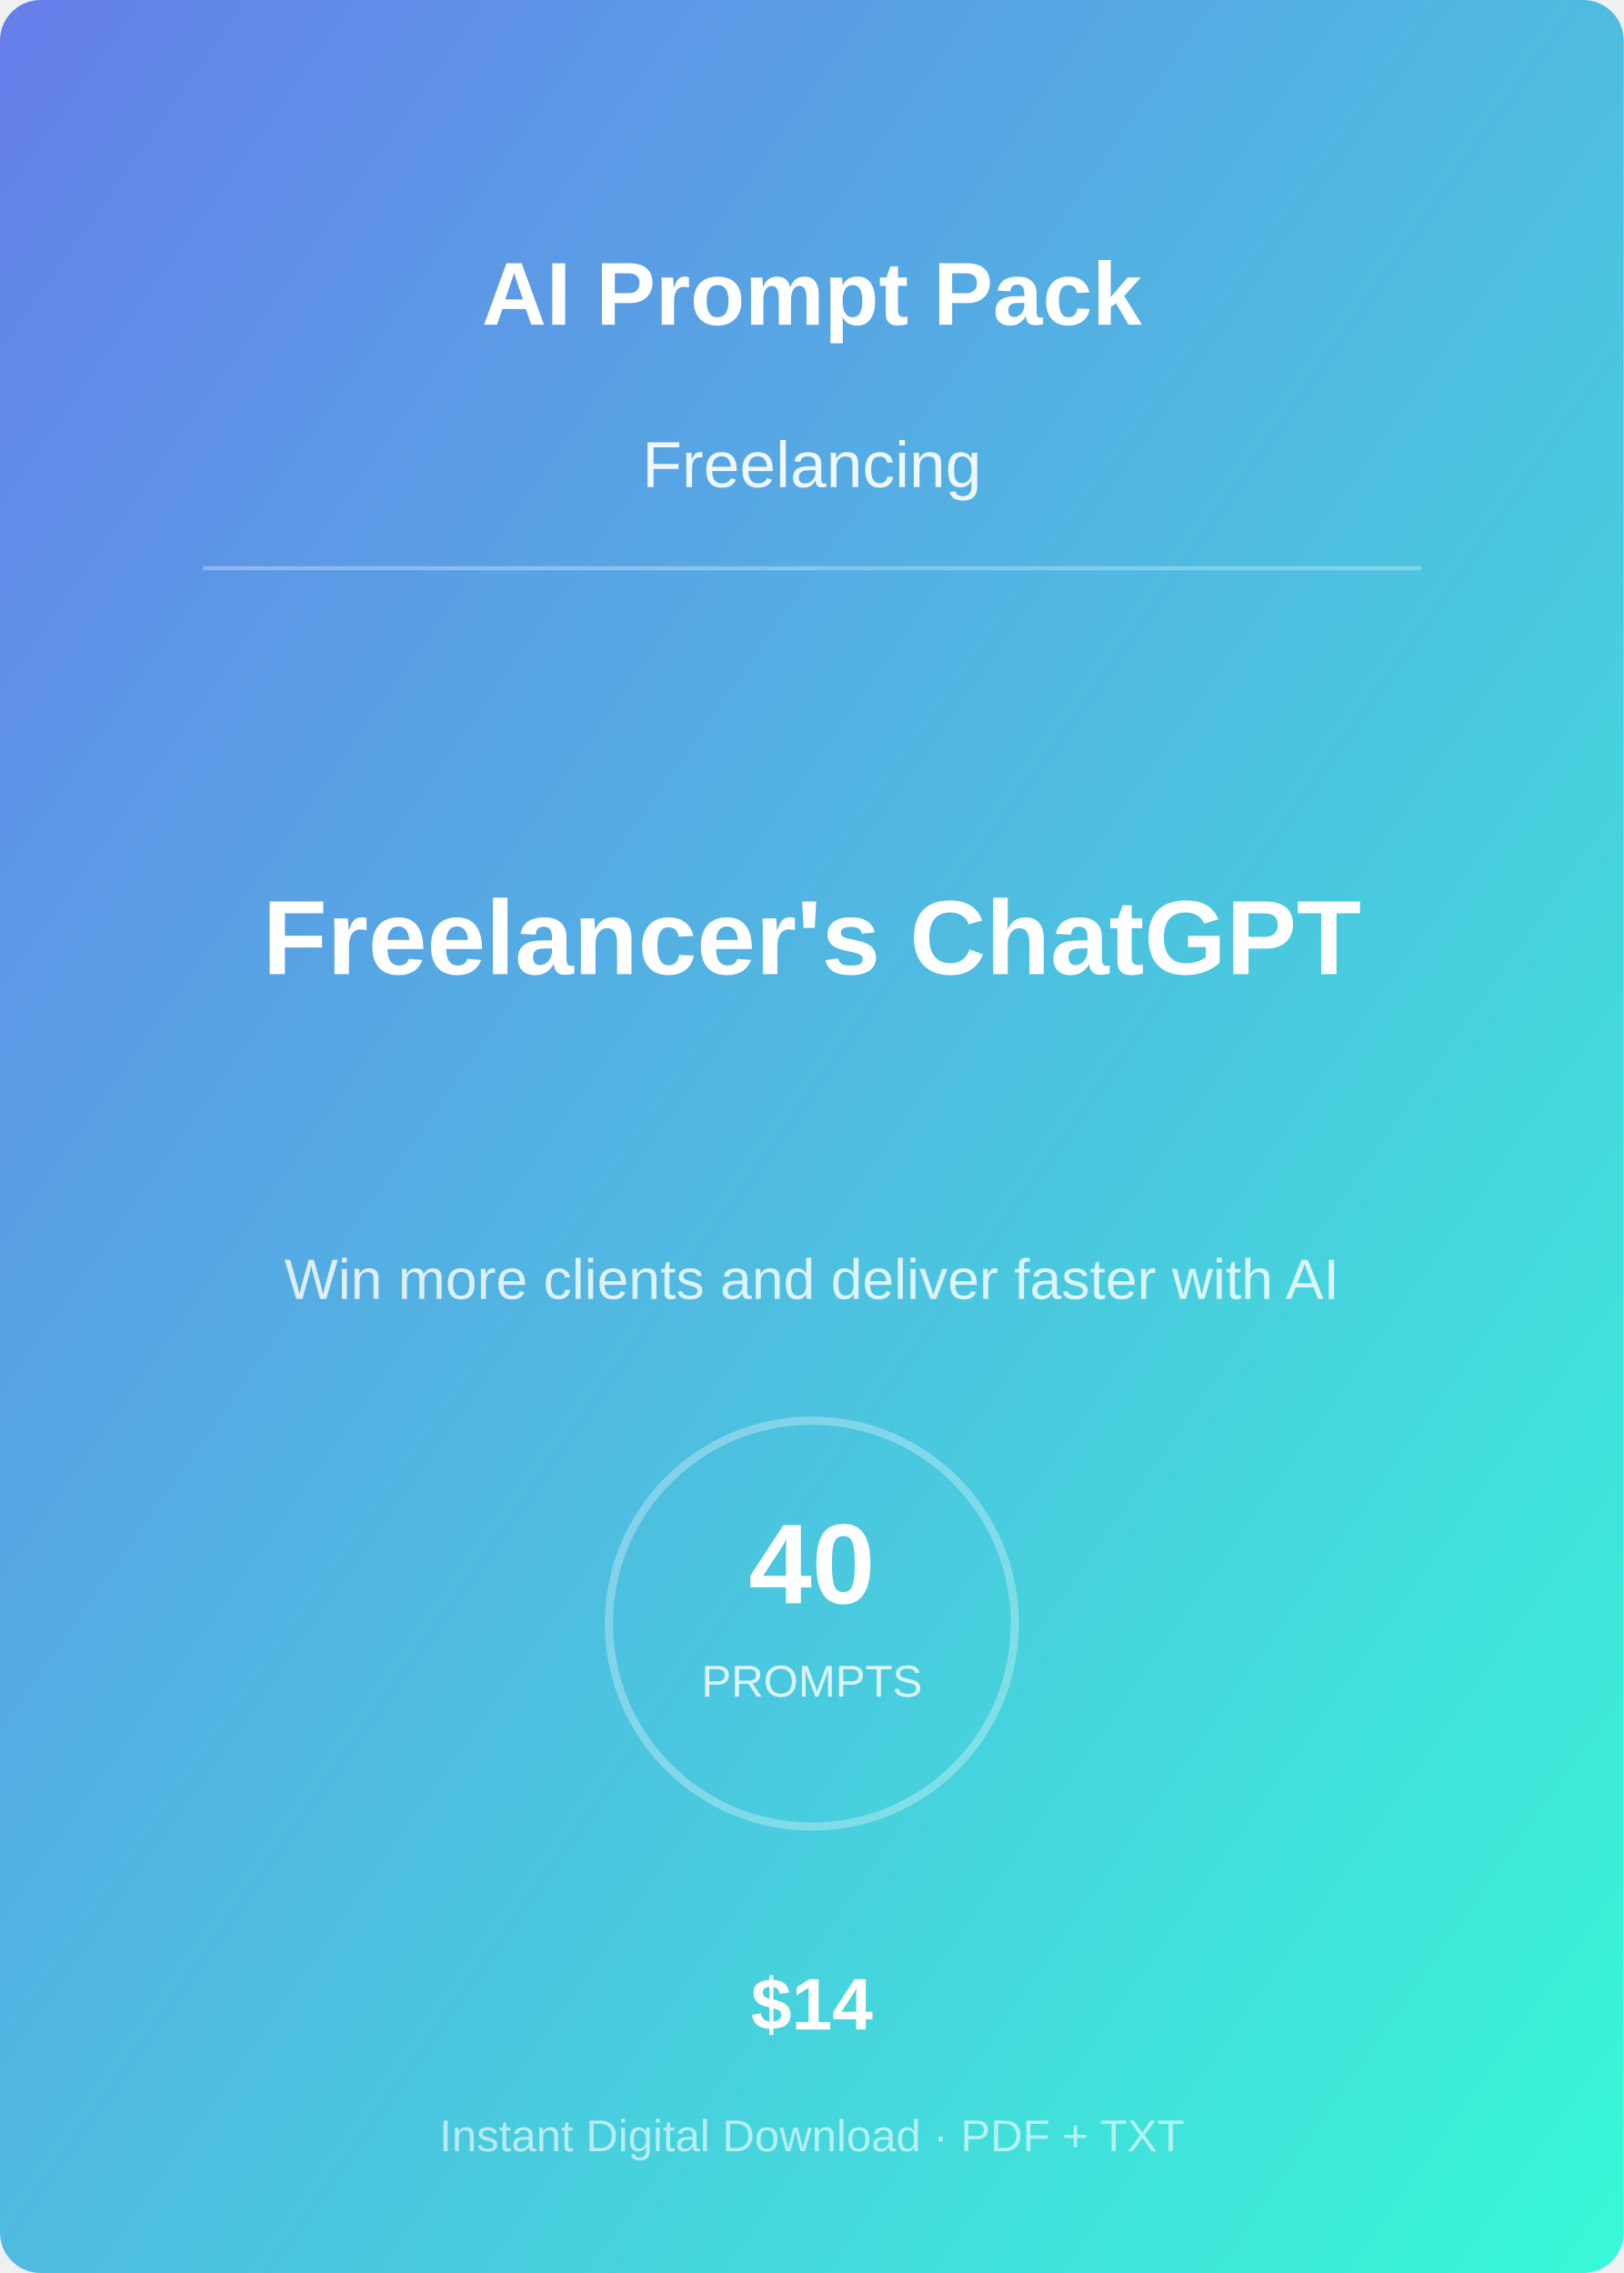
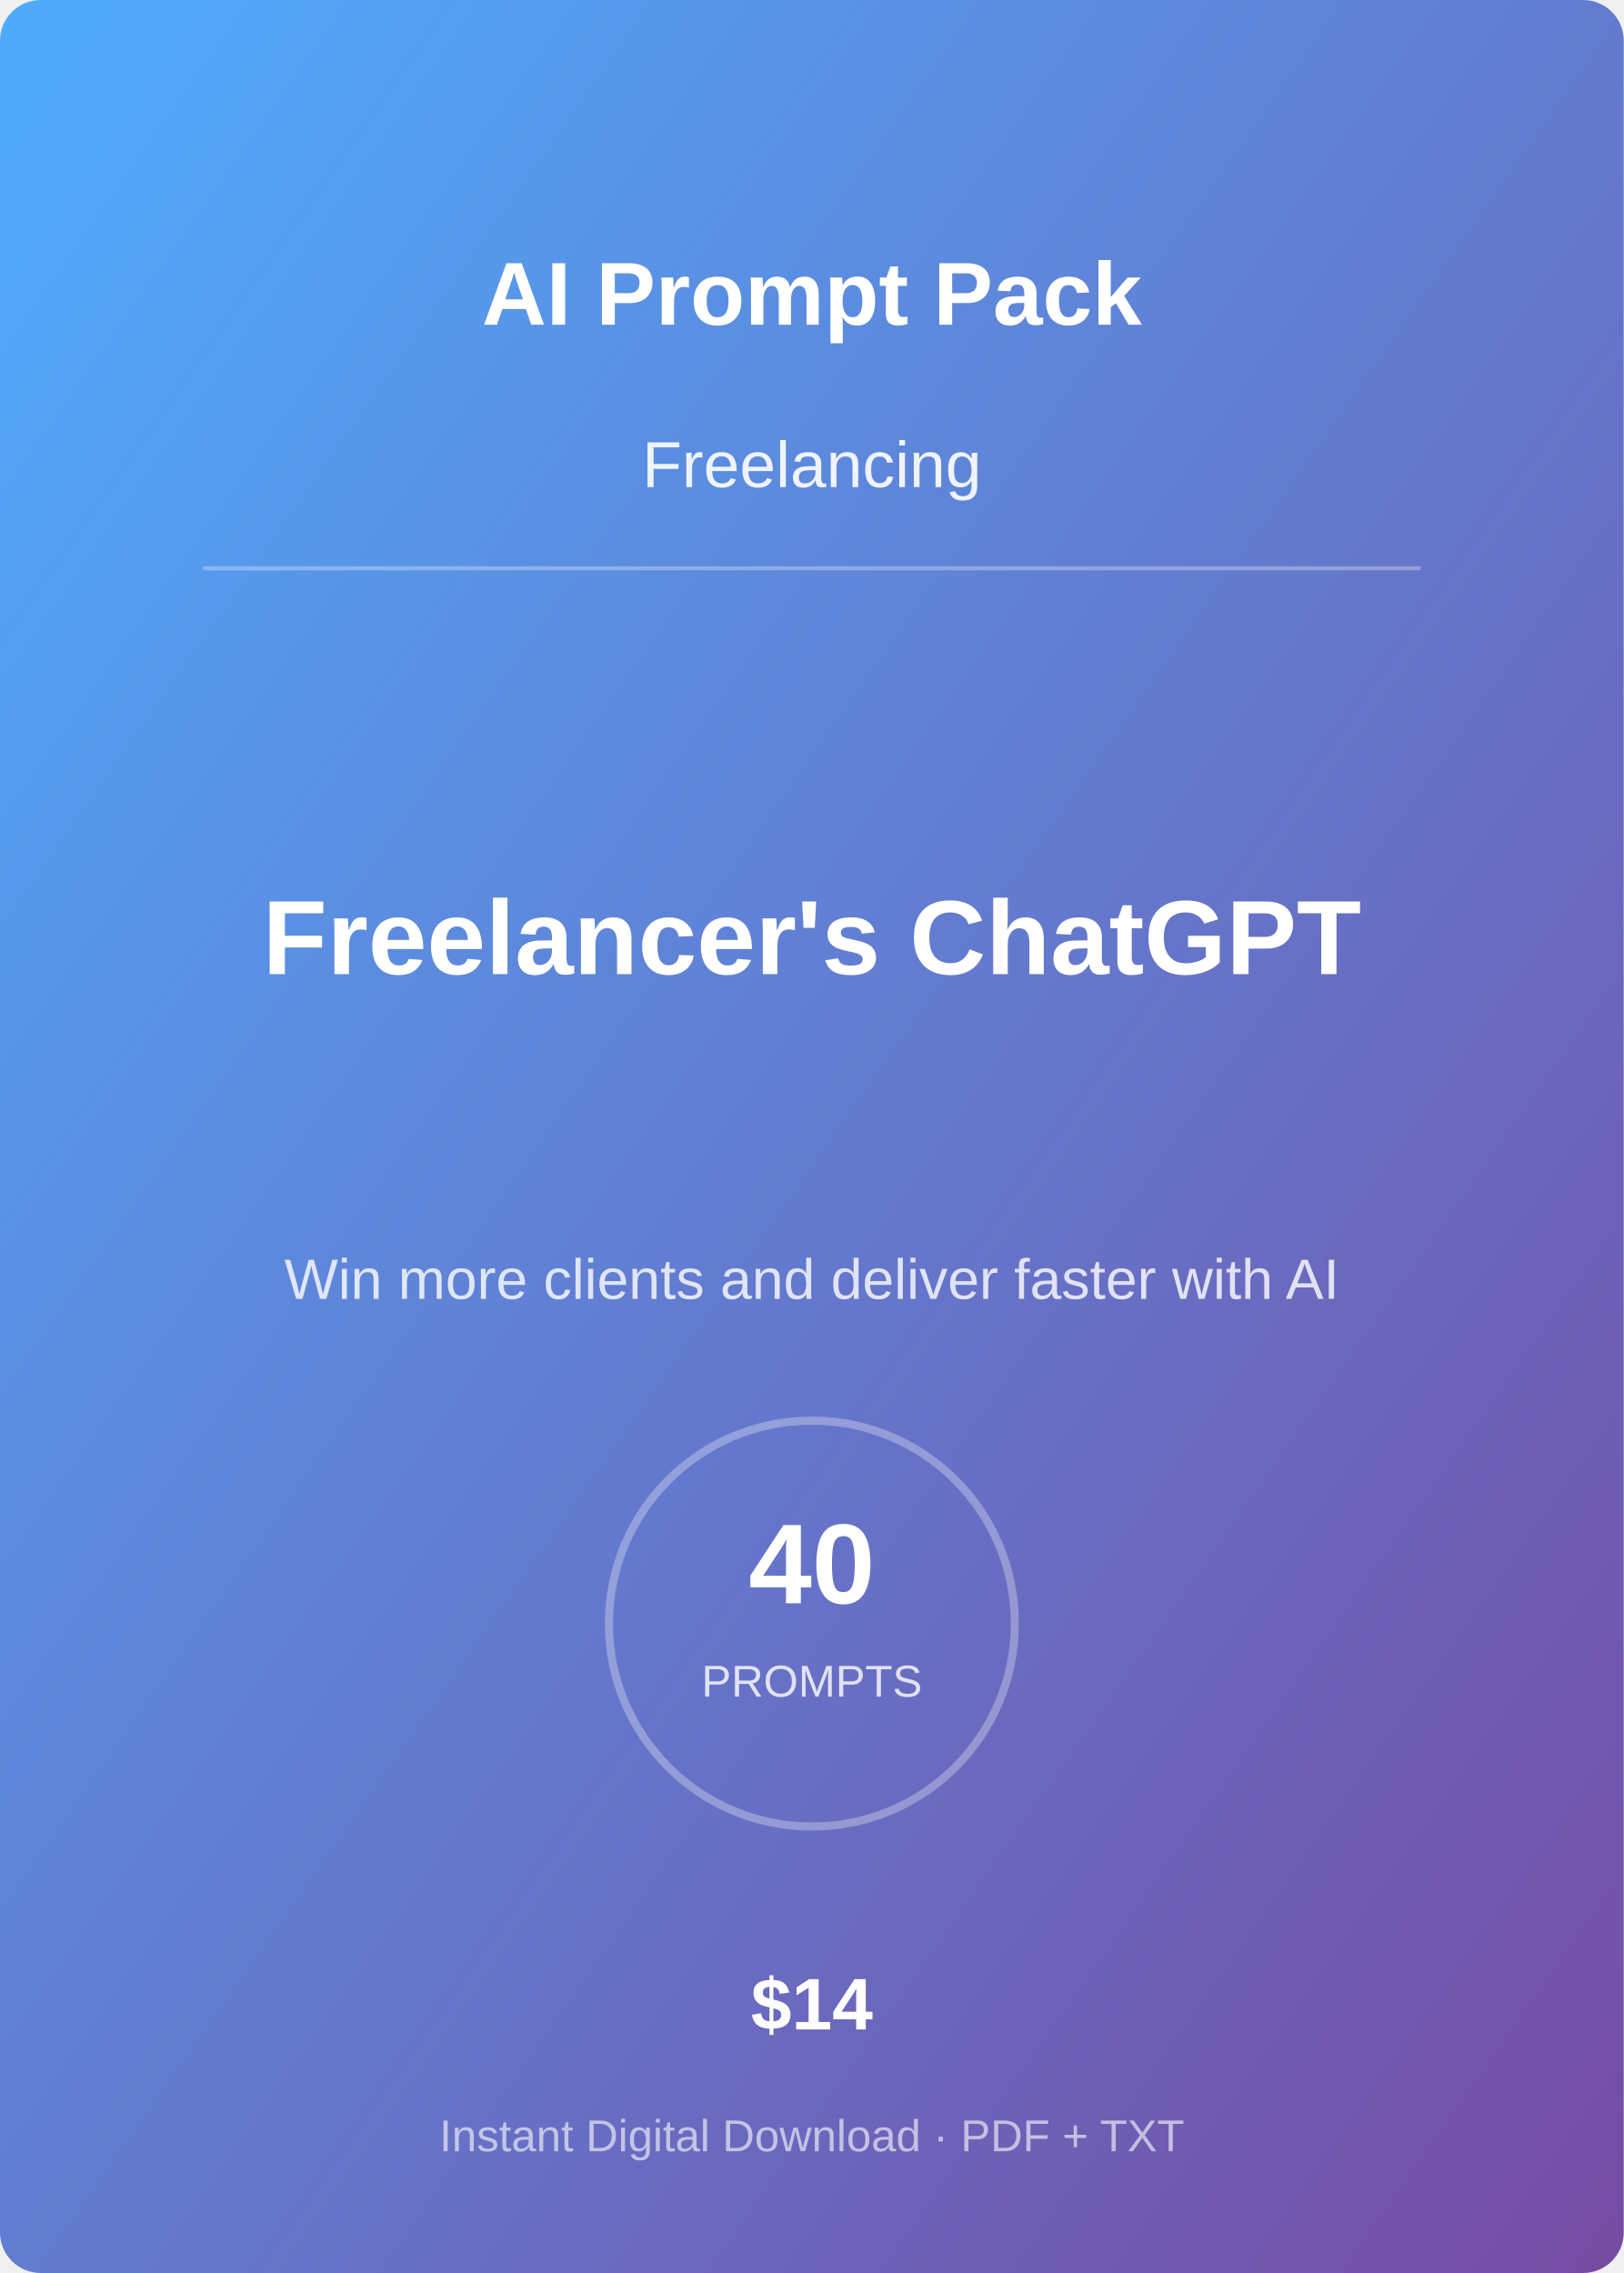
<svg xmlns="http://www.w3.org/2000/svg" viewBox="0 0 400 560">
  <defs>
    <linearGradient id="bg" x1="0%" y1="0%" x2="100%" y2="100%">
-       <stop offset="0%" style="stop-color:#667eea" />
-       <stop offset="100%" style="stop-color:#38f9d7" />
+       <stop offset="0%" style="stop-color:#4facfe" />
+       <stop offset="100%" style="stop-color:#764ba2" />
    </linearGradient>
  </defs>
  <rect width="400" height="560" fill="url(#bg)" rx="10" />
  <text x="200" y="80" text-anchor="middle" font-family="Arial,sans-serif" font-size="22" font-weight="bold" fill="#fff">AI Prompt Pack</text>
  <text x="200" y="120" text-anchor="middle" font-family="Arial,sans-serif" font-size="16" fill="#fff" opacity="0.9">Freelancing</text>
  <line x1="50" y1="140" x2="350" y2="140" stroke="#fff" stroke-width="1" opacity="0.3" />
  <text x="200" y="240" text-anchor="middle" font-family="Arial,sans-serif" font-size="26" font-weight="bold" fill="#fff">Freelancer's ChatGPT</text>
  <text x="200" y="320" text-anchor="middle" font-family="Arial,sans-serif" font-size="14" fill="#fff" opacity="0.8">Win more clients and deliver faster with AI</text>
  <circle cx="200" cy="400" r="50" fill="none" stroke="#fff" stroke-width="2" opacity="0.3" />
  <text x="200" y="395" text-anchor="middle" font-family="Arial,sans-serif" font-size="28" font-weight="bold" fill="#fff">40</text>
  <text x="200" y="418" text-anchor="middle" font-family="Arial,sans-serif" font-size="11" fill="#fff" opacity="0.8">PROMPTS</text>
  <text x="200" y="500" text-anchor="middle" font-family="Arial,sans-serif" font-size="18" font-weight="bold" fill="#fff">$14</text>
  <text x="200" y="530" text-anchor="middle" font-family="Arial,sans-serif" font-size="11" fill="#fff" opacity="0.6">Instant Digital Download · PDF + TXT</text>
</svg>
